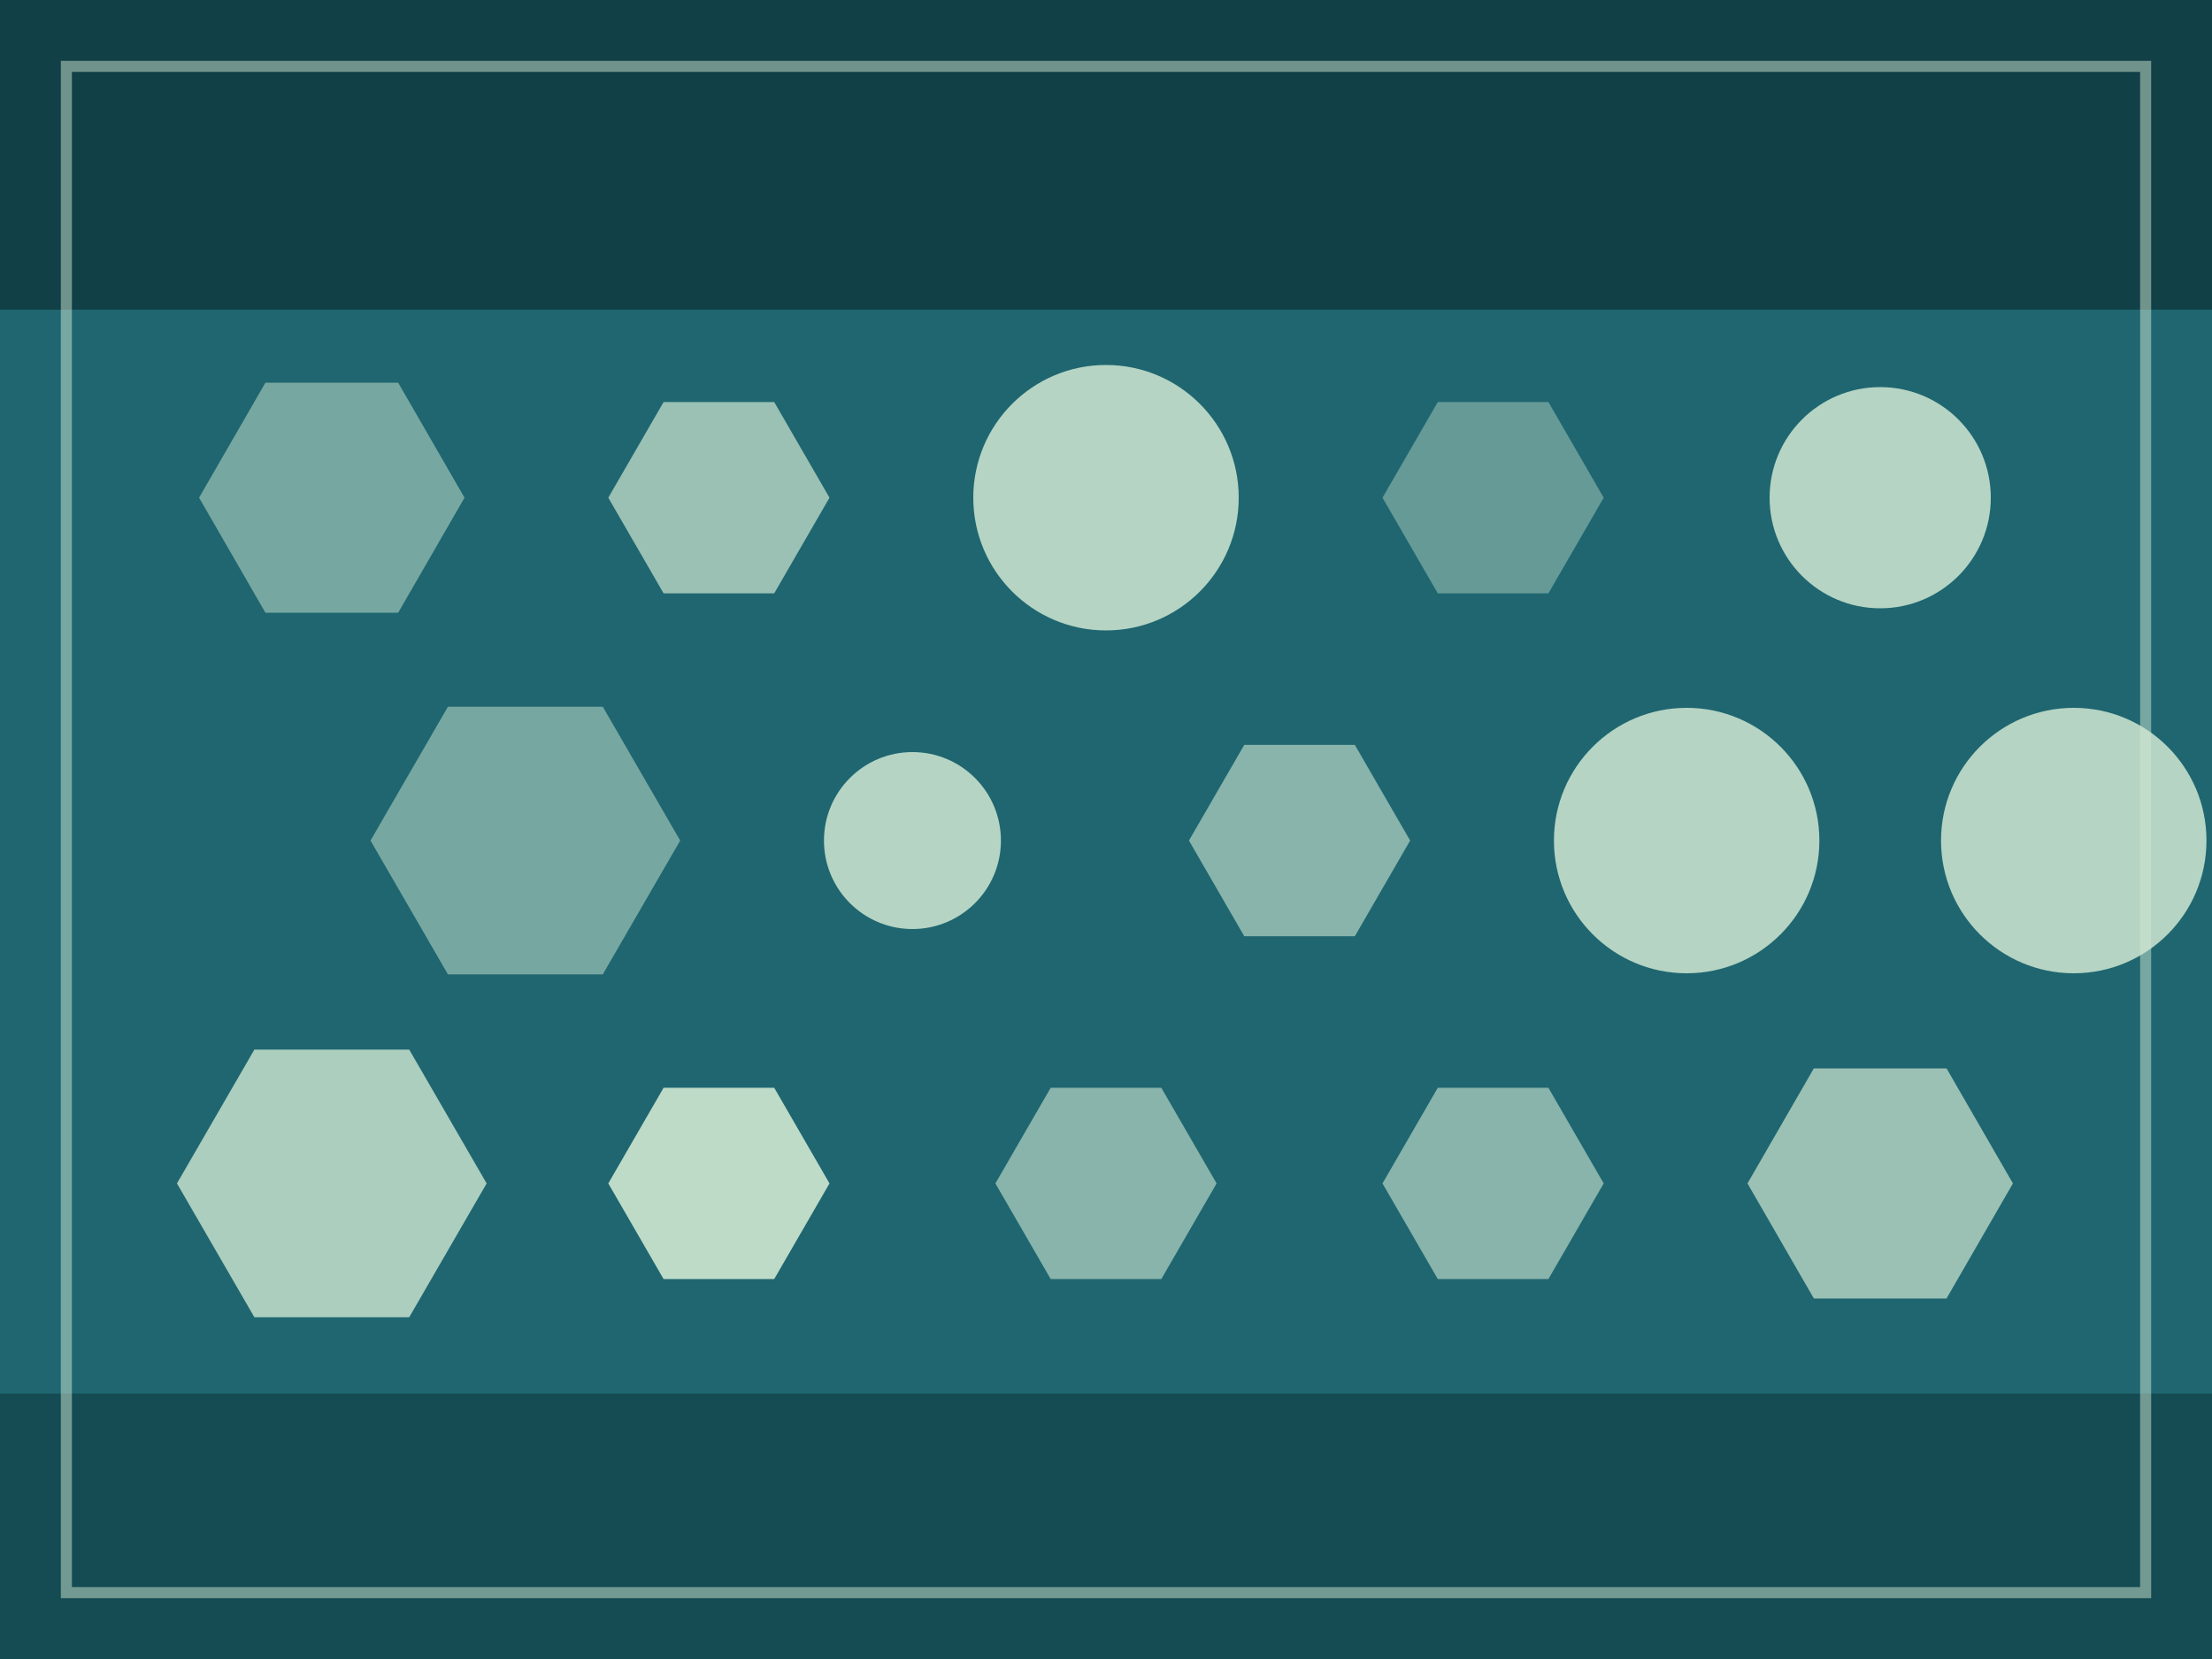
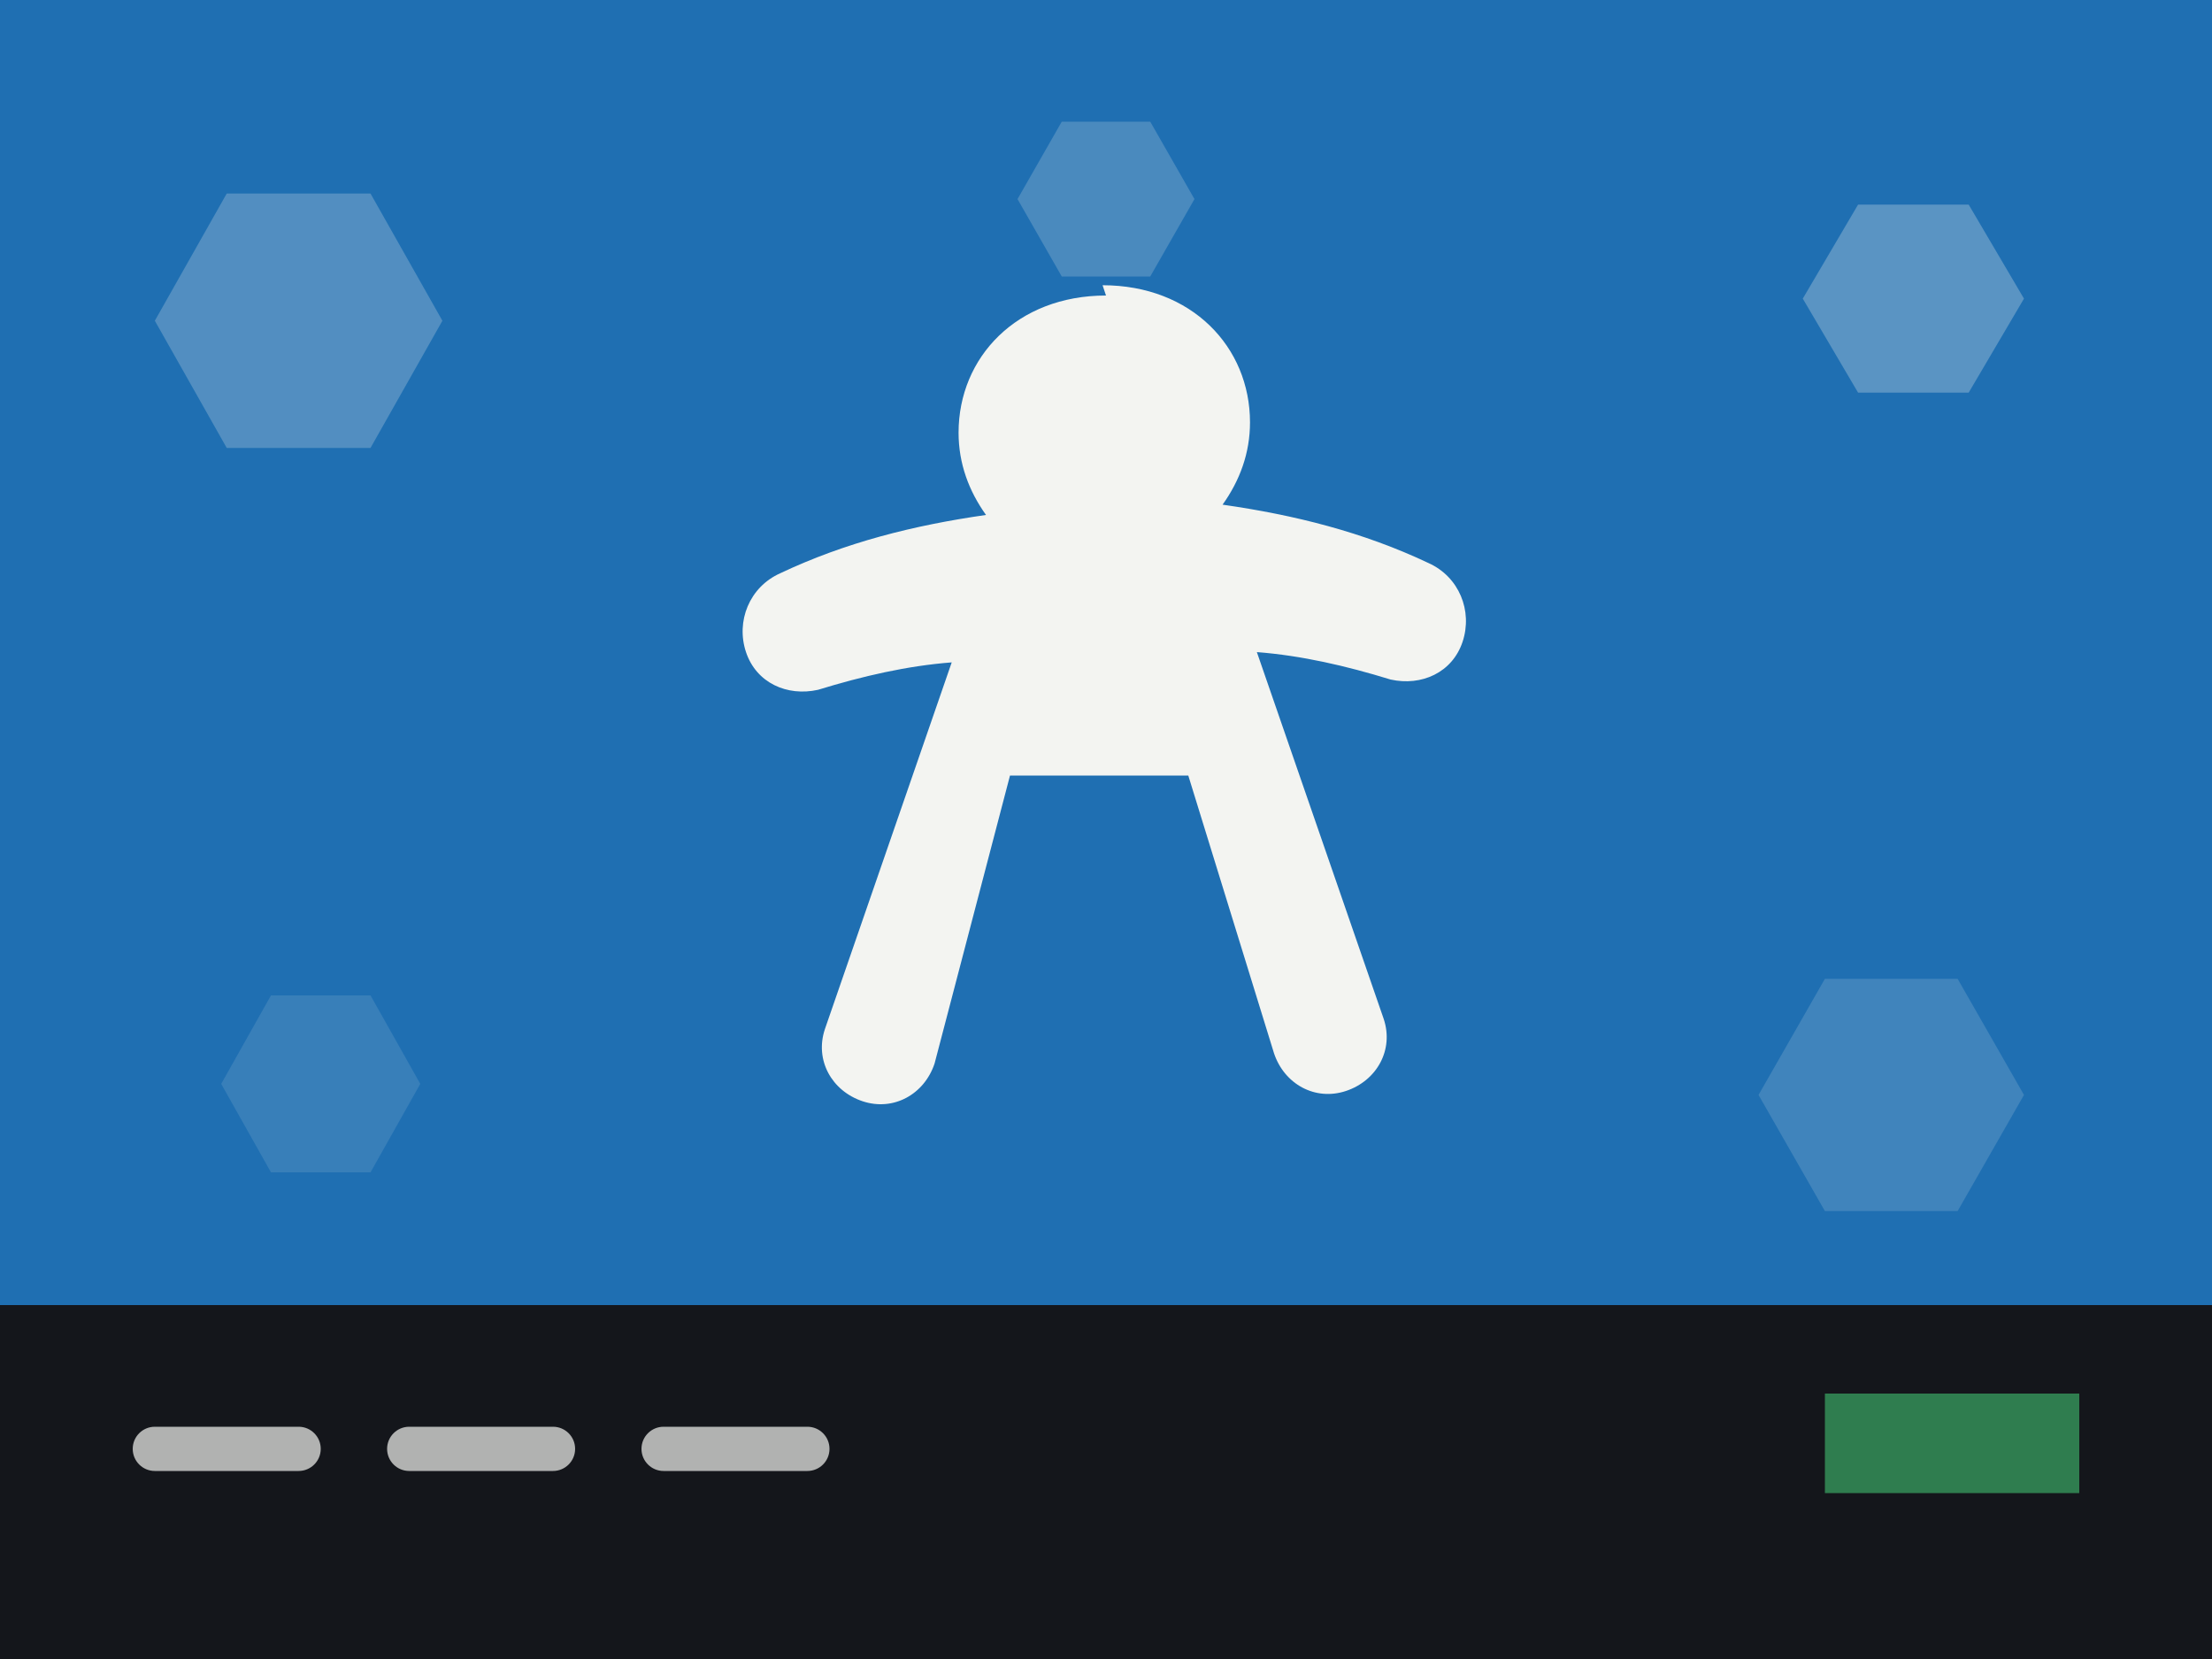
<svg xmlns="http://www.w3.org/2000/svg" viewBox="0 0 400 300" width="400" height="300" role="img">
-   <rect width="400" height="300" fill="#1f6670" />
-   <polygon points="84.0,90.0 72.0,110.8 48.0,110.8 36.0,90.0 48.0,69.2 72.0,69.2" fill="#cfe8d2" opacity="0.5" />
-   <polygon points="150.0,90.0 140.0,107.3 120.0,107.3 110.0,90.0 120.0,72.7 140.0,72.7" fill="#cfe8d2" opacity="0.7" />
-   <circle cx="200" cy="90" r="24" fill="#cfe8d2" opacity="0.85" />
-   <polygon points="290.0,90.0 280.0,107.3 260.0,107.3 250.0,90.0 260.0,72.7 280.0,72.7" fill="#cfe8d2" opacity="0.4" />
-   <circle cx="340" cy="90" r="20" fill="#cfe8d2" opacity="0.85" />
-   <polygon points="123.0,152.0 109.0,176.2 81.0,176.2 67.0,152.0 81.0,127.8 109.0,127.8" fill="#cfe8d2" opacity="0.5" />
-   <circle cx="165" cy="152" r="16" fill="#cfe8d2" opacity="0.85" />
-   <polygon points="255.0,152.0 245.0,169.3 225.0,169.3 215.0,152.0 225.0,134.7 245.0,134.7" fill="#cfe8d2" opacity="0.6" />
-   <circle cx="305" cy="152" r="24" fill="#cfe8d2" opacity="0.85" />
-   <circle cx="375" cy="152" r="24" fill="#cfe8d2" opacity="0.85" />
-   <polygon points="88.0,214.0 74.0,238.2 46.0,238.2 32.0,214.0 46.0,189.8 74.0,189.8" fill="#cfe8d2" opacity="0.8" />
-   <polygon points="150.0,214.0 140.0,231.3 120.0,231.3 110.0,214.0 120.0,196.7 140.0,196.7" fill="#cfe8d2" opacity="0.9" />
-   <polygon points="220.0,214.0 210.0,231.3 190.0,231.3 180.0,214.0 190.0,196.7 210.0,196.7" fill="#cfe8d2" opacity="0.6" />
-   <polygon points="290.0,214.0 280.0,231.3 260.0,231.3 250.0,214.0 260.0,196.7 280.0,196.7" fill="#cfe8d2" opacity="0.6" />
-   <polygon points="364.0,214.0 352.0,234.8 328.0,234.8 316.0,214.0 328.0,193.2 352.0,193.2" fill="#cfe8d2" opacity="0.7" />
-   <rect x="0" y="0" width="400" height="56" fill="#0f3c43" opacity="0.9" />
-   <rect x="0" y="252" width="400" height="48" fill="#0f3c43" opacity="0.65" />
-   <rect x="12" y="12" width="376" height="276" fill="none" stroke="#cfe8d2" stroke-width="2" opacity="0.5" />
+   <rect width="400" height="300" fill="#1f6fb2" />
+   <polygon points="80,58 67,81 41,81 28,58 41,35 67,35" fill="#f3f4f1" opacity="0.24" />
+   <polygon points="366,54 356,71 336,71 326,54 336,37 356,37" fill="#f3f4f1" opacity="0.28" />
+   <polygon points="76,196 67,212 49,212 40,196 49,180 67,180" fill="#f3f4f1" opacity="0.12" />
+   <polygon points="366,198 354,219 330,219 318,198 330,177 354,177" fill="#f3f4f1" opacity="0.16" />
+   <polygon points="216,36 208,50 192,50 184,36 192,22 208,22" fill="#f3f4f1" opacity="0.20" />
+   <g transform="translate(200 108) scale(0.62) translate(-200 -108)">
+     <path d="M200 20c-26 0-43 18-43 40 0 9 3 17 8 24-21 3-41 8-60 17-9 4-13 14-10 23 3 9 12 13 21 11 13-4 26-7 39-8l-37 107c-3 9 2 18 11 21 9 3 18-2 21-11L172 160h52l25 81c3 9 12 14 21 11 9-3 14-12 11-21l-37-107c13 1 26 4 39 8 9 2 18-2 21-11 3-9-1-19-10-23-19-9-39-14-60-17 5-7 8-15 8-24 0-22-17-40-43-40z" fill="#f3f4f1" />
+   </g>
+   <rect x="0" y="236" width="400" height="64" fill="#14161b" />
+   <rect x="24" y="258" width="34" height="8" rx="4" fill="#f3f4f1" opacity="0.7" />
+   <rect x="70" y="258" width="34" height="8" rx="4" fill="#f3f4f1" opacity="0.7" />
+   <rect x="116" y="258" width="34" height="8" rx="4" fill="#f3f4f1" opacity="0.7" />
+   <rect x="330" y="252" width="46" height="18" fill="#2f7d4f" />
</svg>
